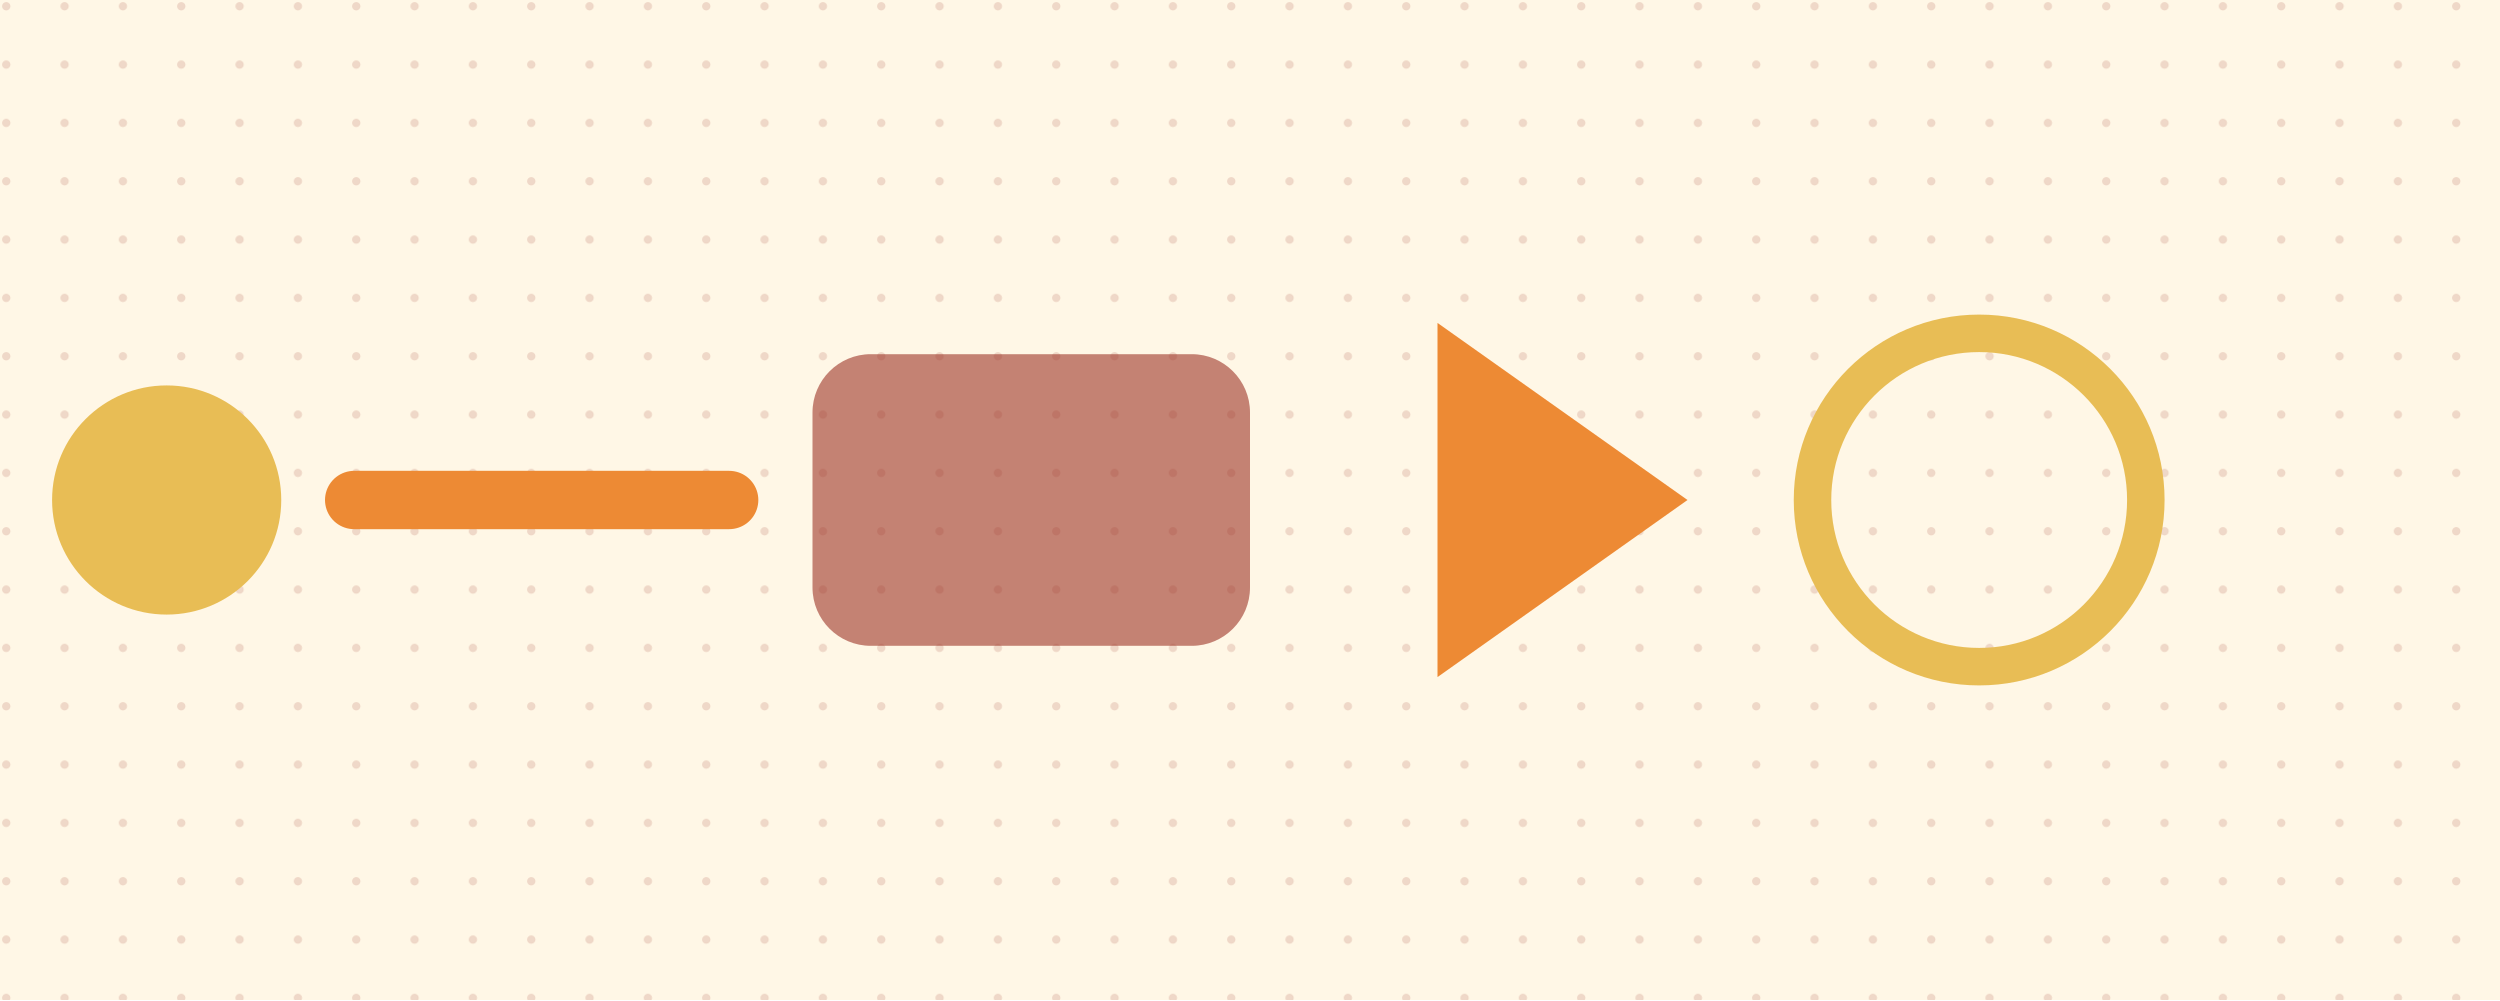
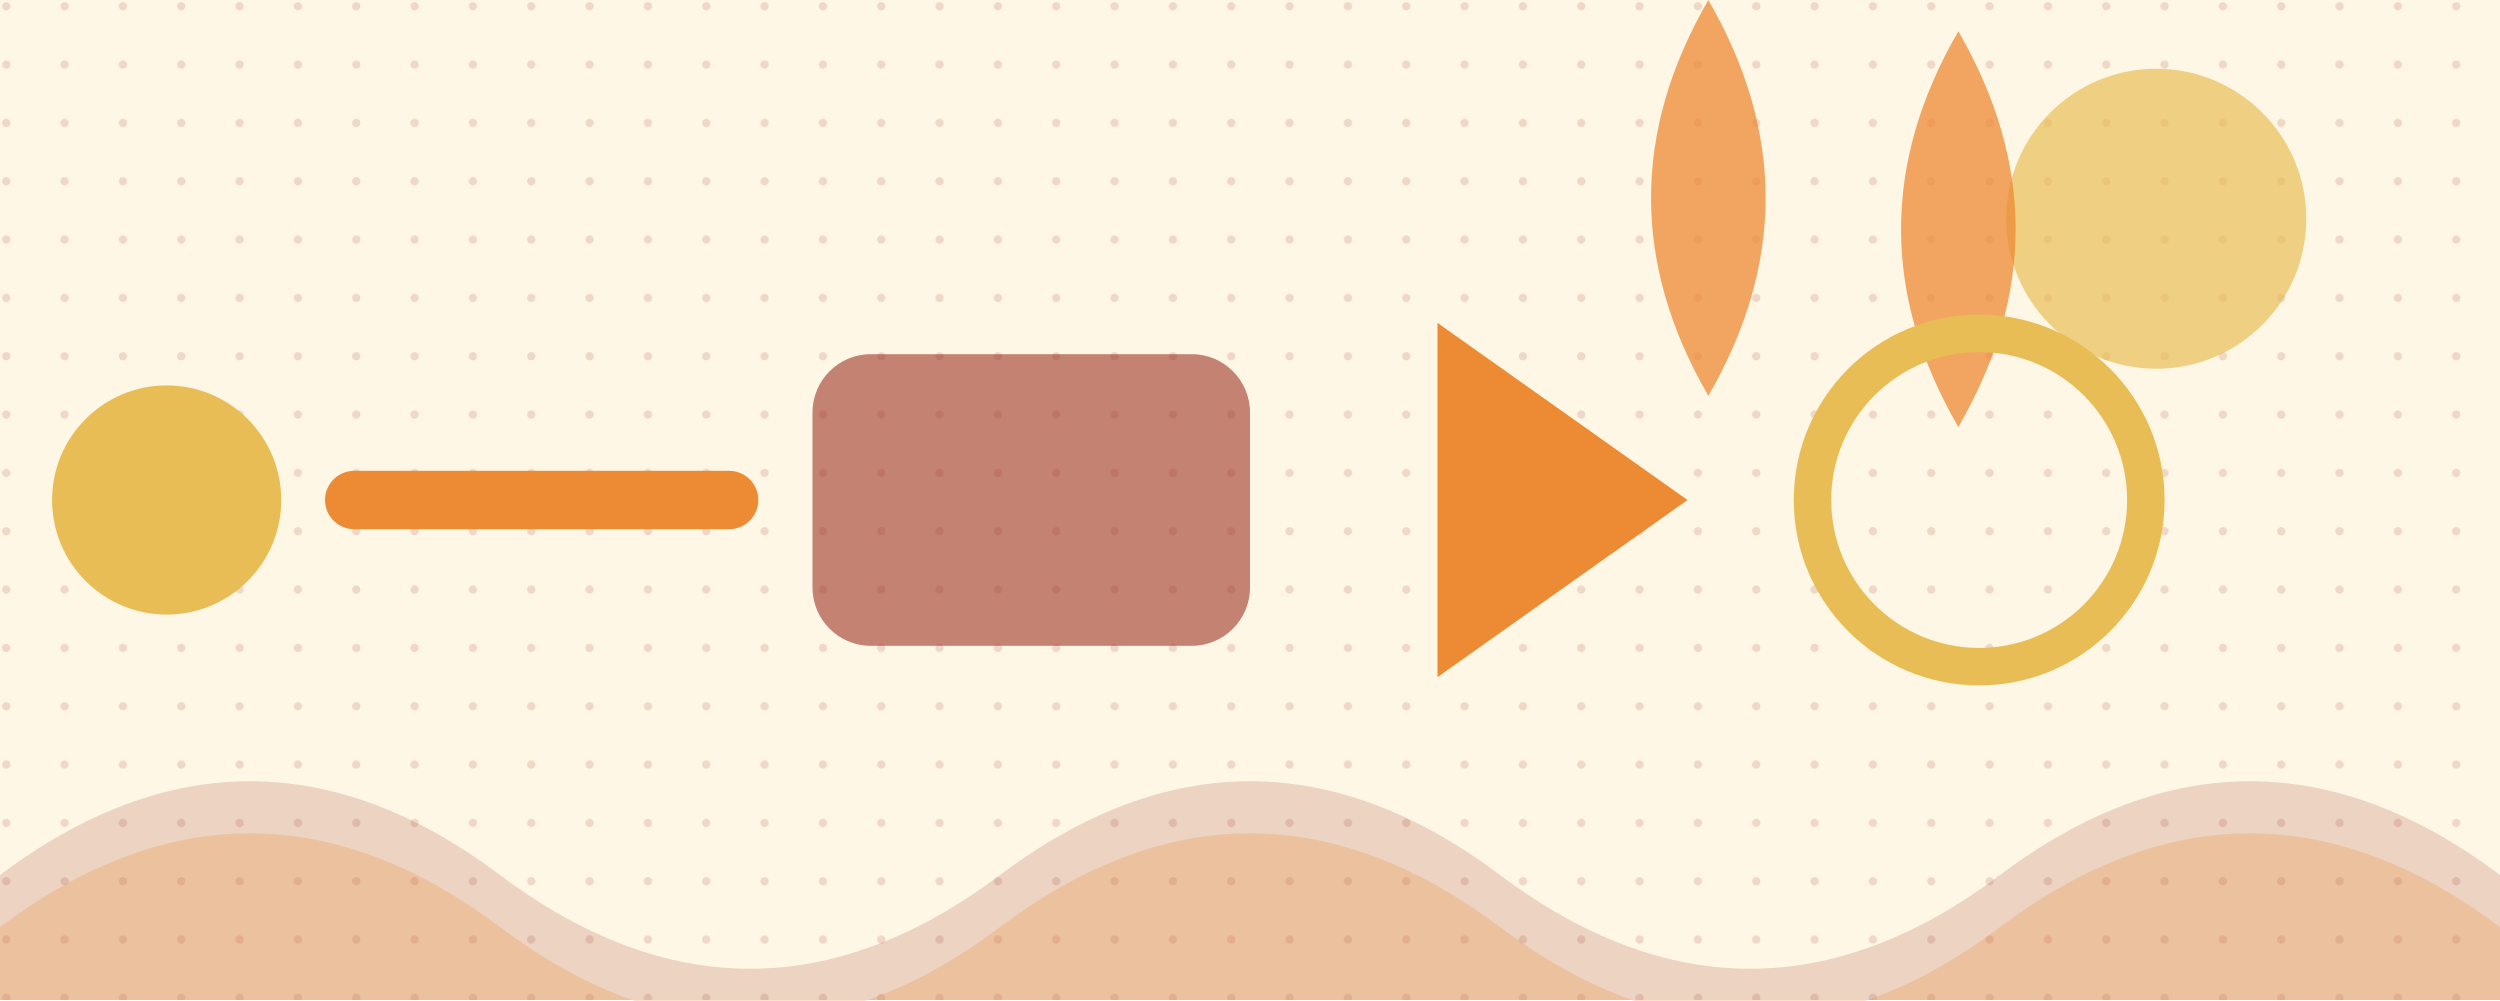
<svg xmlns="http://www.w3.org/2000/svg" viewBox="0 0 1200 480" role="img" aria-label="原创动态视觉素材 049">
  <style>.motion{animation:marquee 4.8s ease-in-out infinite;transform-box:fill-box;transform-origin:center}@keyframes marquee{0%,100%{transform:none;opacity:1}50%{transform:translateX(1160px)}}@media(prefers-reduced-motion:reduce){.motion{animation:none}}</style>
  <defs>
-     <linearGradient id="g24" x1="0" y1="0" x2="1" y2="1">
+     <linearGradient id="g4" x1="0" y1="0" x2="1" y2="1">
      <stop stop-color="#ed8a34" />
      <stop offset="1" stop-color="#9c3326" />
    </linearGradient>
-     <linearGradient id="fade24" x1="0" y1="0" x2="1" y2="0">
+     <linearGradient id="fade4" x1="0" y1="0" x2="1" y2="0">
      <stop stop-color="#ed8a34" stop-opacity="0" />
      <stop offset=".5" stop-color="#ed8a34" stop-opacity=".65" />
      <stop offset="1" stop-color="#ed8a34" stop-opacity="0" />
    </linearGradient>
-     <pattern id="dots24" width="28" height="28" patternUnits="userSpaceOnUse">
+     <pattern id="dots4" width="28" height="28" patternUnits="userSpaceOnUse">
      <circle cx="3" cy="3" r="2" fill="#9c3326" opacity=".16" />
    </pattern>
-     <filter id="soft24">
+     <filter id="soft4">
      <feGaussianBlur stdDeviation="18" />
    </filter>
  </defs>
  <rect width="1200" height="480" fill="#fff7e6" />
-   <rect width="1200" height="480" fill="url(#dots24)" />
+   <rect width="1200" height="480" fill="url(#dots4)" />
+   <circle cx="1035" cy="105" r="72" fill="#e8bd55" opacity=".7" />
+   <path d="M820 0q55 95 0 190q-55-95 0-190Zm120 15q55 95 0 190q-55-95 0-190Z" fill="#ed8a34" opacity=".75" />
+   <path d="M0 420q120-90 240 0t240 0 240 0 240 0 240 0v60H0Z" fill="#9c3326" opacity=".19" />
+   <path d="M0 445q120-90 240 0t240 0 240 0 240 0 240 0v35H0Z" fill="#ed8a34" opacity=".25" />
  <g class="motion">
    <circle cx="80" cy="240" r="55" fill="#e8bd55" />
    <path d="M170 240h180" stroke="#ed8a34" stroke-width="28" stroke-linecap="round" />
    <rect x="390" y="170" width="210" height="140" rx="28" fill="#9c3326" opacity=".6" />
    <path d="m690 155 120 85-120 85Z" fill="#ed8a34" />
    <circle cx="950" cy="240" r="80" fill="none" stroke="#e8bd55" stroke-width="18" />
  </g>
</svg>
